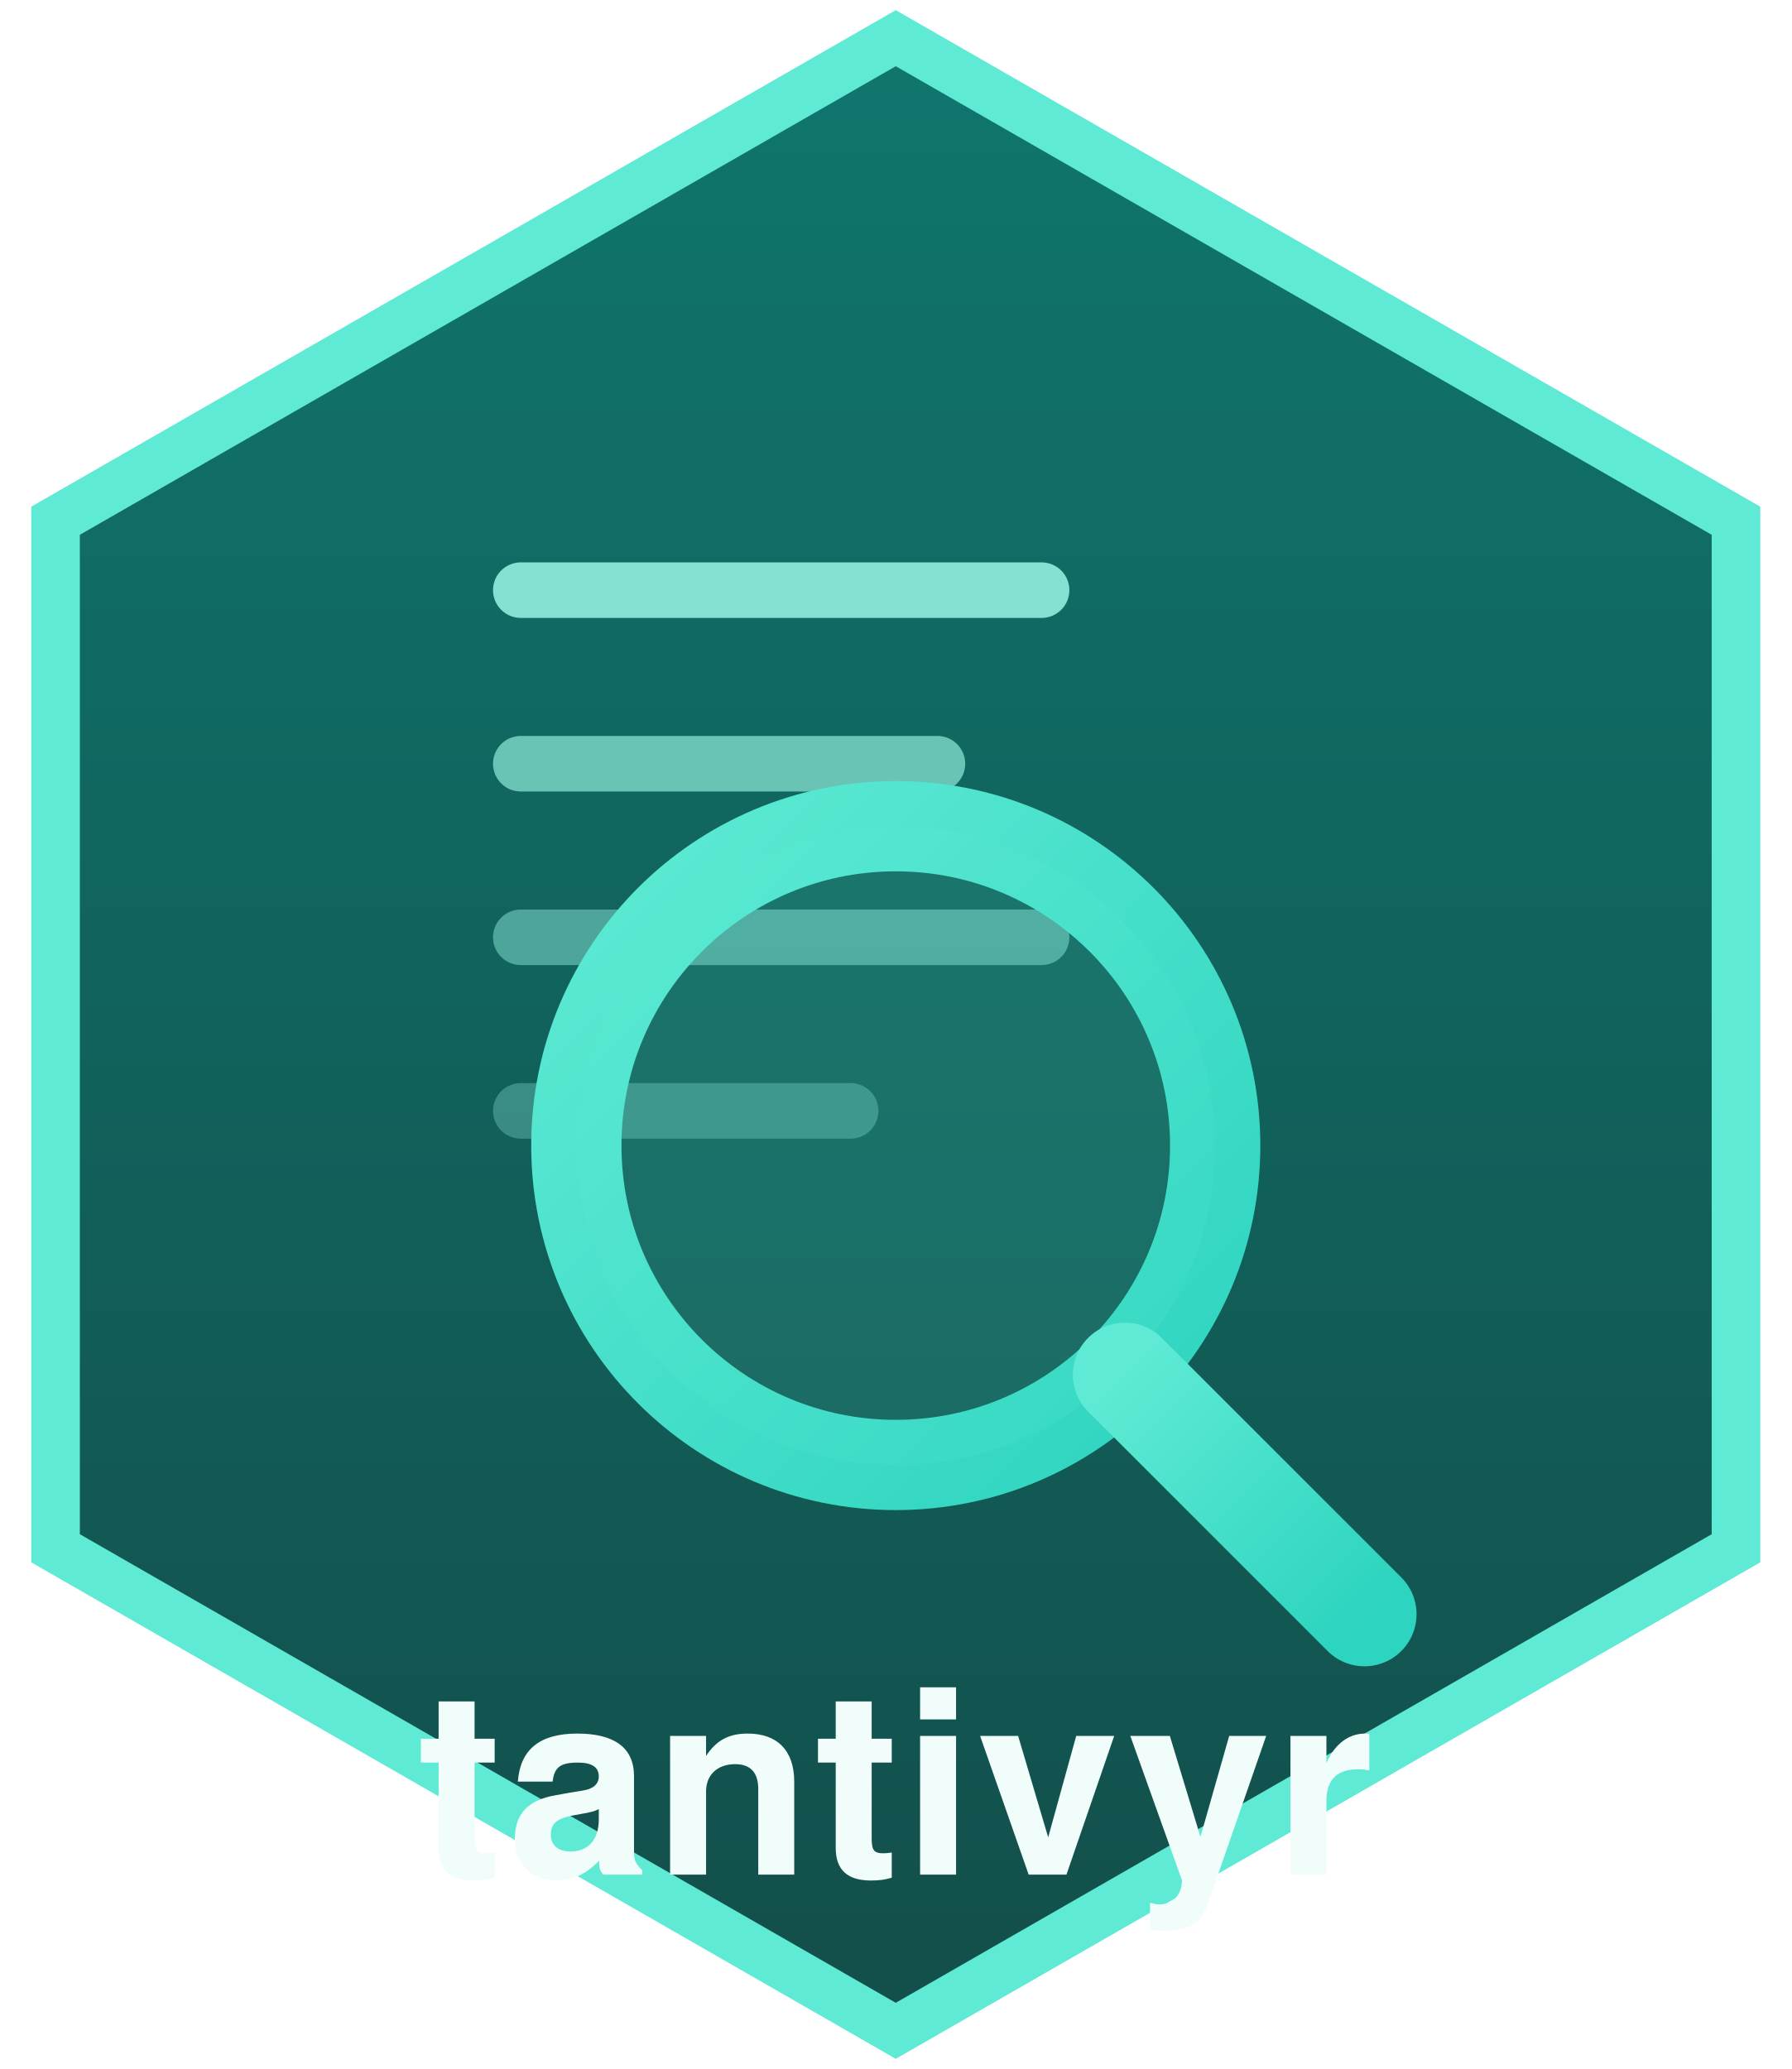
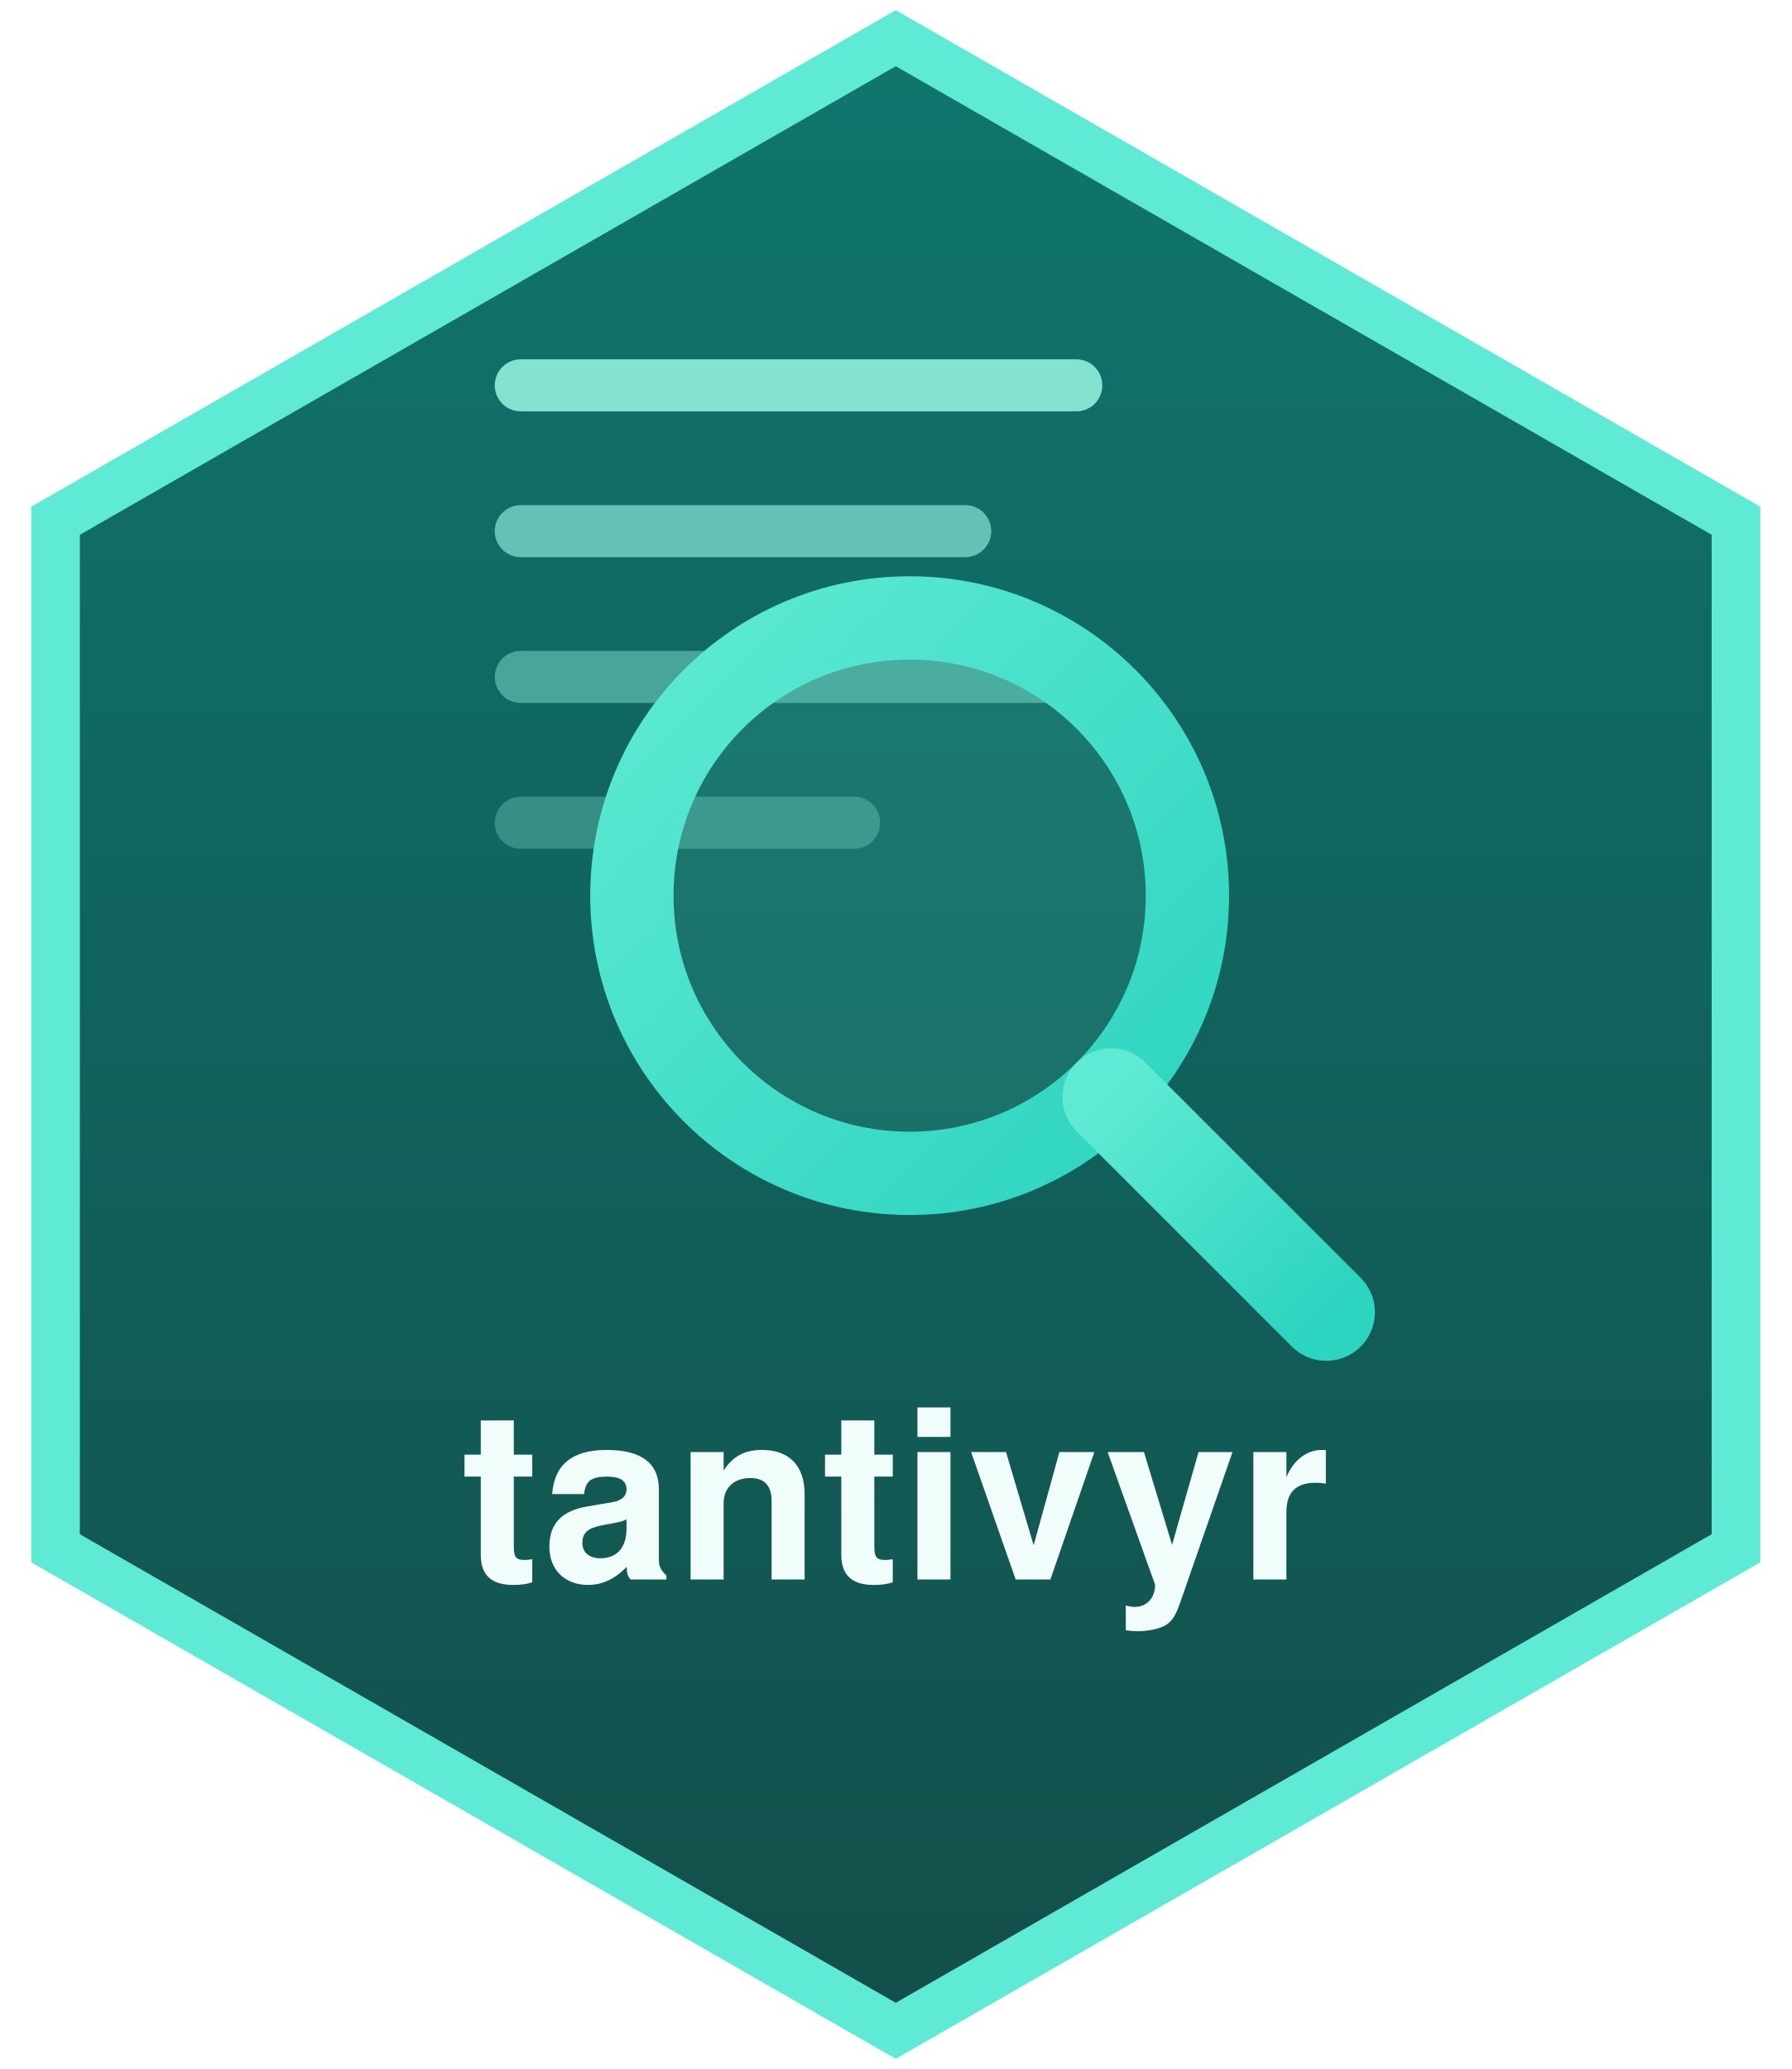
<svg xmlns="http://www.w3.org/2000/svg" width="516" height="596" viewBox="0 0 516 596" font-family="'Helvetica Neue',Helvetica,Arial,sans-serif">
  <defs>
    <linearGradient id="bg" x1="0" y1="0" x2="0" y2="1">
      <stop offset="0" stop-color="#0f766e" />
      <stop offset="1" stop-color="#134e4a" />
    </linearGradient>
    <linearGradient id="glass" x1="0" y1="0" x2="1" y2="1">
      <stop offset="0" stop-color="#5eead4" />
      <stop offset="1" stop-color="#2dd4bf" />
    </linearGradient>
  </defs>
  <polygon points="258,11 500,150 500,446 258,585 16,446 16,150" fill="url(#bg)" stroke="#5eead4" stroke-width="14" />
-   <g transform="translate(150,150)" stroke="#99f6e4" stroke-linecap="round">
-     <line x1="0" y1="20" x2="150" y2="20" stroke-width="16" opacity="0.85" />
-     <line x1="0" y1="70" x2="120" y2="70" stroke-width="16" opacity="0.65" />
-     <line x1="0" y1="120" x2="150" y2="120" stroke-width="16" opacity="0.45" />
-     <line x1="0" y1="170" x2="95" y2="170" stroke-width="16" opacity="0.30" />
+   <g transform="translate(150,95)" stroke="#99f6e4" stroke-linecap="round">
+     <line x1="0" y1="16" x2="160" y2="16" stroke-width="15" opacity="0.85" />
+     <line x1="0" y1="58" x2="128" y2="58" stroke-width="15" opacity="0.62" />
+     <line x1="0" y1="100" x2="160" y2="100" stroke-width="15" opacity="0.42" />
+     <line x1="0" y1="142" x2="96" y2="142" stroke-width="15" opacity="0.28" />
  </g>
-   <g transform="translate(258,330)">
-     <circle cx="0" cy="0" r="92" fill="none" stroke="url(#glass)" stroke-width="26" />
-     <circle cx="0" cy="0" r="92" fill="#5eead4" opacity="0.12" />
-     <line x1="66" y1="66" x2="135" y2="135" stroke="url(#glass)" stroke-width="30" stroke-linecap="round" />
+   <g transform="translate(262,258)">
+     <circle cx="0" cy="0" r="80" fill="#5eead4" opacity="0.12" />
+     <circle cx="0" cy="0" r="80" fill="none" stroke="url(#glass)" stroke-width="24" />
+     <line x1="58" y1="58" x2="120" y2="120" stroke="url(#glass)" stroke-width="28" stroke-linecap="round" />
  </g>
-   <text x="258" y="540" text-anchor="middle" font-size="74" font-weight="700" fill="#f0fdfa" letter-spacing="1">tantivyr</text>
+   <text x="258" y="455" text-anchor="middle" font-size="68" font-weight="700" fill="#f0fdfa" letter-spacing="0.5">tantivyr</text>
</svg>
